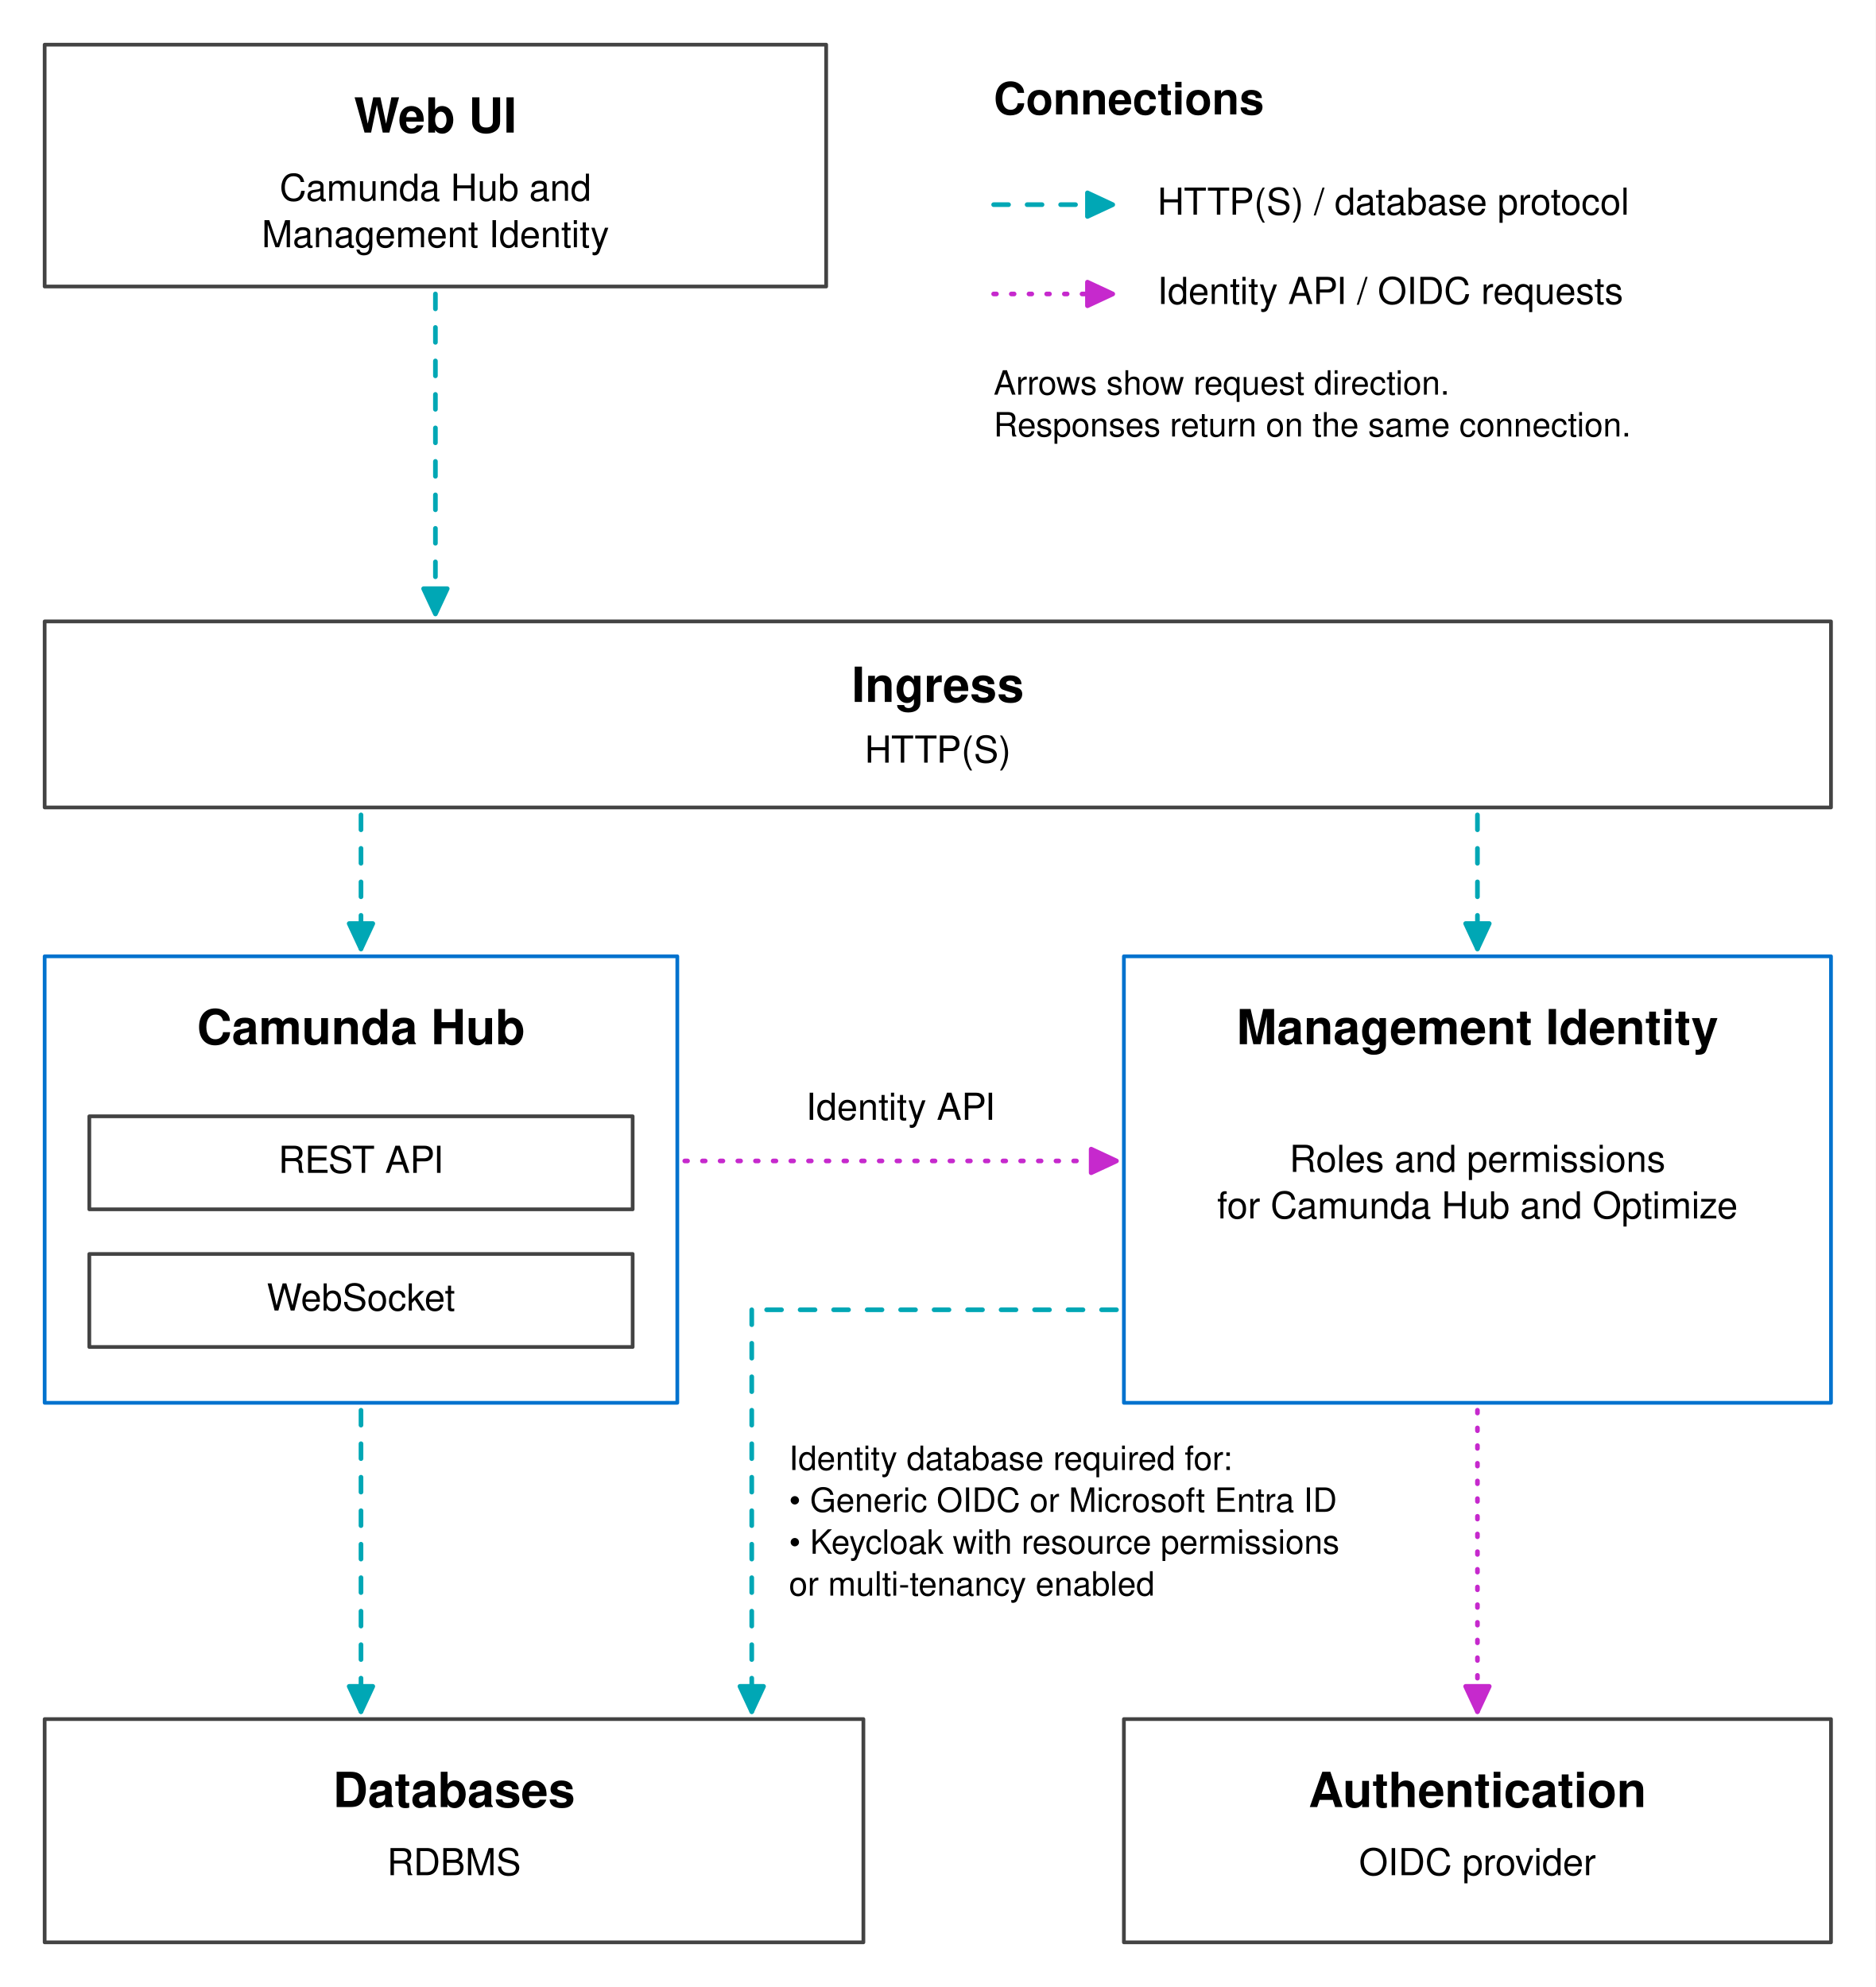
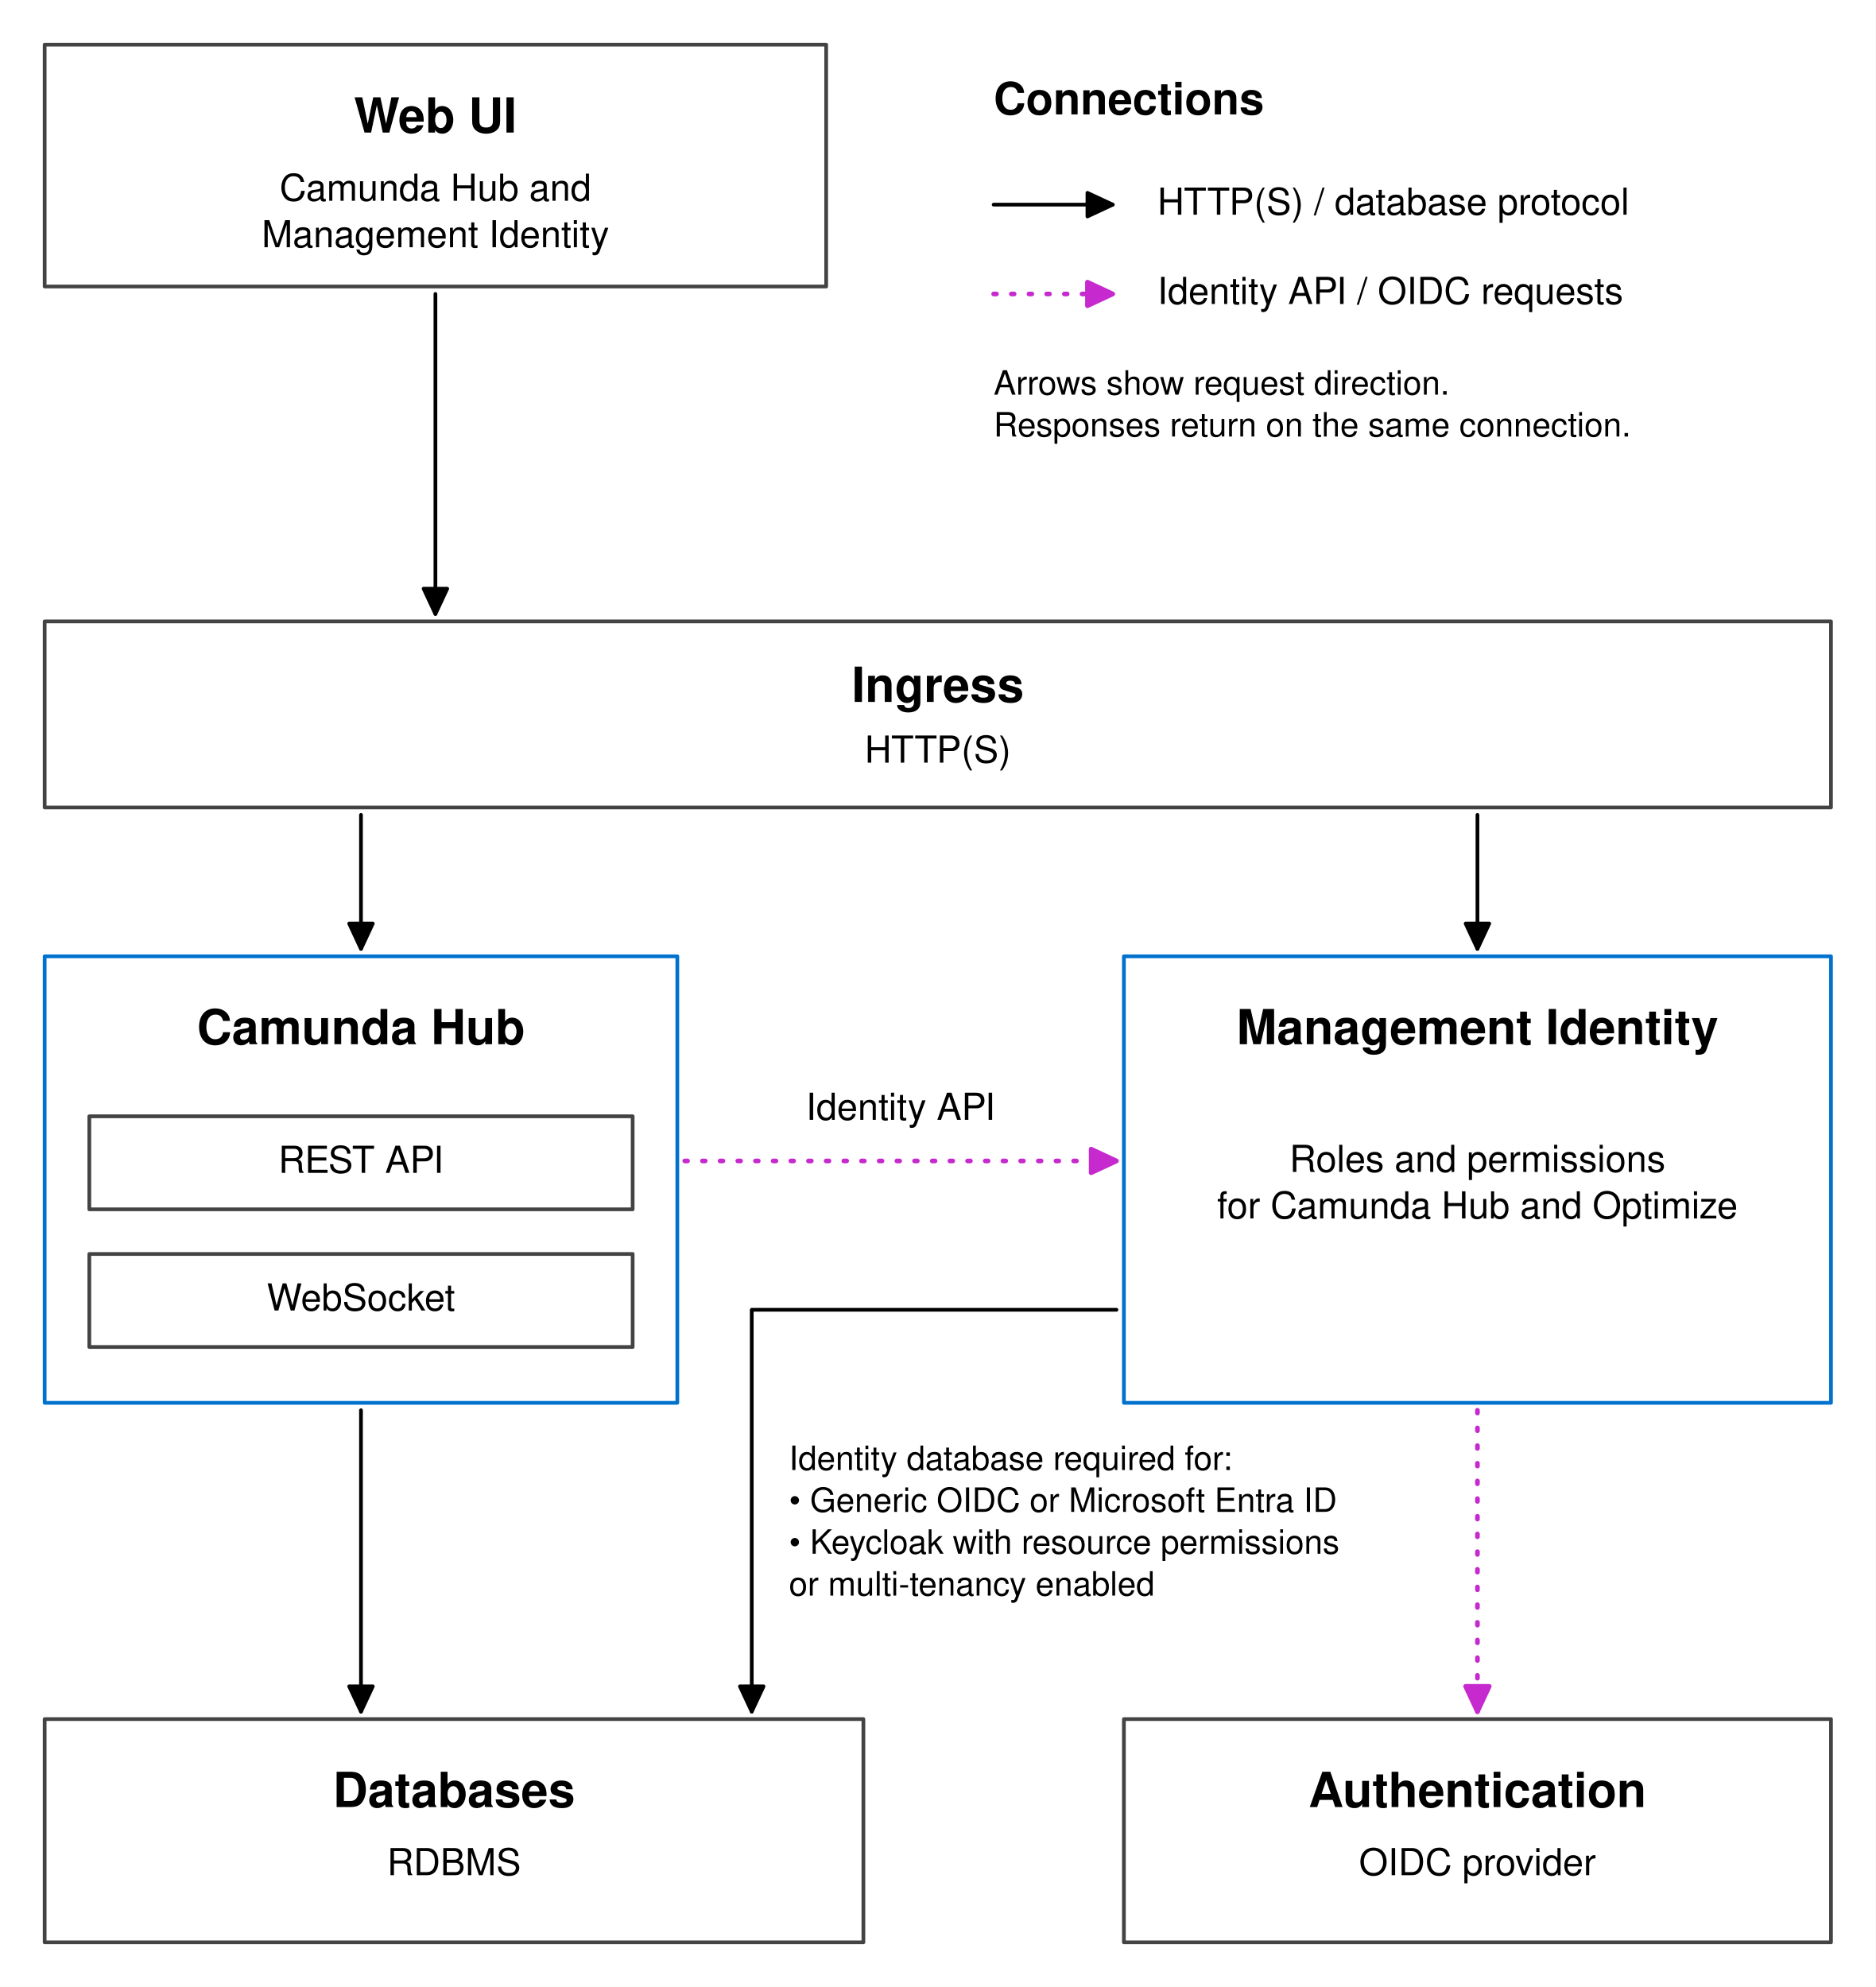
<svg xmlns="http://www.w3.org/2000/svg" version="1.1" viewBox="0 0 1008 1068" width="1008" height="1068">
  <defs>
    <style class="style-fonts">
      </style>
  </defs>
  <rect x="0" y="0" width="1008" height="1068" fill="#ffffff" />
  <g stroke-linecap="round" transform="translate(24 24) rotate(0 210 65)">
    <path d="M0 0 L420 0 L420 130 L0 130" stroke="none" stroke-width="0" fill="#FFFFFF" />
    <path d="M0 0 C84 0, 168 0, 420 0 M0 0 C114.24 0, 228.47 0, 420 0 M420 0 C420 30.57, 420 61.13, 420 130 M420 0 C420 48.79, 420 97.57, 420 130 M420 130 C268.16 130, 116.33 130, 0 130 M420 130 C318.82 130, 217.64 130, 0 130 M0 130 C0 85.71, 0 41.42, 0 0 M0 130 C0 84.3, 0 38.6, 0 0" stroke="#434343" stroke-width="2" fill="none" />
  </g>
  <g transform="translate(48 48) rotate(0 186 16.25)">
    <text x="186" y="23.271" font-family="Helvetica, Segoe UI Emoji" font-size="26px" fill="#000000" text-anchor="middle" style="white-space: pre;" direction="ltr" dominant-baseline="alphabetic" font-weight="700">Web UI</text>
  </g>
  <g transform="translate(48 90) rotate(0 186 25)">
    <text x="186" y="17.9" font-family="Helvetica, Segoe UI Emoji" font-size="20px" fill="#000000" text-anchor="middle" style="white-space: pre;" direction="ltr" dominant-baseline="alphabetic">Camunda Hub and</text>
    <text x="186" y="42.9" font-family="Helvetica, Segoe UI Emoji" font-size="20px" fill="#000000" text-anchor="middle" style="white-space: pre;" direction="ltr" dominant-baseline="alphabetic">Management Identity</text>
  </g>
  <g stroke-linecap="round" transform="translate(24 334) rotate(0 480 50)">
    <path d="M0 0 L960 0 L960 100 L0 100" stroke="none" stroke-width="0" fill="#FFFFFF" />
    <path d="M0 0 C192.02 0, 384.03 0, 960 0 M0 0 C276.46 0, 552.91 0, 960 0 M960 0 C960 34.05, 960 68.11, 960 100 M960 0 C960 30.11, 960 60.23, 960 100 M960 100 C723.79 100, 487.58 100, 0 100 M960 100 C610.91 100, 261.82 100, 0 100 M0 100 C0 63.72, 0 27.45, 0 0 M0 100 C0 79.39, 0 58.78, 0 0" stroke="#434343" stroke-width="2" fill="none" />
  </g>
  <g transform="translate(48 354) rotate(0 456 16.25)">
    <text x="456" y="23.271" font-family="Helvetica, Segoe UI Emoji" font-size="26px" fill="#000000" text-anchor="middle" style="white-space: pre;" direction="ltr" dominant-baseline="alphabetic" font-weight="700">Ingress</text>
  </g>
  <g transform="translate(48 392) rotate(0 456 12.5)">
    <text x="456" y="17.9" font-family="Helvetica, Segoe UI Emoji" font-size="20px" fill="#000000" text-anchor="middle" style="white-space: pre;" direction="ltr" dominant-baseline="alphabetic">HTTP(S)</text>
  </g>
  <g stroke-linecap="round" transform="translate(24 514) rotate(0 170 120)">
    <path d="M0 0 L340 0 L340 240 L0 240" stroke="none" stroke-width="0" fill="#FFFFFF" />
    <path d="M0 0 C68.01 0, 136.02 0, 340 0 M0 0 C103.35 0, 206.69 0, 340 0 M340 0 C340 59.02, 340 118.05, 340 240 M340 0 C340 54.47, 340 108.95, 340 240 M340 240 C227.6 240, 115.2 240, 0 240 M340 240 C242.64 240, 145.27 240, 0 240 M0 240 C0 147.64, 0 55.29, 0 0 M0 240 C0 177.44, 0 114.89, 0 0" stroke="#0072CE" stroke-width="2" fill="none" />
  </g>
  <g transform="translate(48 538) rotate(0 146 16.25)">
    <text x="146" y="23.271" font-family="Helvetica, Segoe UI Emoji" font-size="26px" fill="#000000" text-anchor="middle" style="white-space: pre;" direction="ltr" dominant-baseline="alphabetic" font-weight="700">Camunda Hub</text>
  </g>
  <g stroke-linecap="round" transform="translate(48 600) rotate(0 146 25)">
    <path d="M0 0 L292 0 L292 50 L0 50" stroke="none" stroke-width="0" fill="#FFFFFF" />
    <path d="M0 0 C58.41 0, 116.82 0, 292 0 M0 0 C72.4 0, 144.8 0, 292 0 M292 0 C292 15.81, 292 31.62, 292 50 M292 0 C292 18.88, 292 37.75, 292 50 M292 50 C217.94 50, 143.89 50, 0 50 M292 50 C184.49 50, 76.98 50, 0 50 M0 50 C0 36.69, 0 23.38, 0 0 M0 50 C0 31.82, 0 13.63, 0 0" stroke="#434343" stroke-width="2" fill="none" />
  </g>
  <g transform="translate(72 612.5) rotate(0 122 12.5)">
    <text x="122" y="17.9" font-family="Helvetica, Segoe UI Emoji" font-size="20px" fill="#000000" text-anchor="middle" style="white-space: pre;" direction="ltr" dominant-baseline="alphabetic">REST API</text>
  </g>
  <g stroke-linecap="round" transform="translate(48 674) rotate(0 146 25)">
    <path d="M0 0 L292 0 L292 50 L0 50" stroke="none" stroke-width="0" fill="#FFFFFF" />
    <path d="M0 0 C58.41 0, 116.83 0, 292 0 M0 0 C114.44 0, 228.89 0, 292 0 M292 0 C292 19.32, 292 38.65, 292 50 M292 0 C292 16.4, 292 32.81, 292 50 M292 50 C182.02 50, 72.04 50, 0 50 M292 50 C219 50, 146 50, 0 50 M0 50 C0 32.62, 0 15.24, 0 0 M0 50 C0 36.66, 0 23.33, 0 0" stroke="#434343" stroke-width="2" fill="none" />
  </g>
  <g transform="translate(72 686.5) rotate(0 122 12.5)">
    <text x="122" y="17.9" font-family="Helvetica, Segoe UI Emoji" font-size="20px" fill="#000000" text-anchor="middle" style="white-space: pre;" direction="ltr" dominant-baseline="alphabetic">WebSocket</text>
  </g>
  <g stroke-linecap="round" transform="translate(604 514) rotate(0 190 120)">
    <path d="M0 0 L380 0 L380 240 L0 240" stroke="none" stroke-width="0" fill="#FFFFFF" />
    <path d="M0 0 C76.02 0, 152.04 0, 380 0 M0 0 C127.65 0, 255.3 0, 380 0 M380 0 C380 61.62, 380 123.23, 380 240 M380 0 C380 66.88, 380 133.76, 380 240 M380 240 C266.13 240, 152.25 240, 0 240 M380 240 C253.91 240, 127.82 240, 0 240 M0 240 C0 185.05, 0 130.11, 0 0 M0 240 C0 151.25, 0 62.51, 0 0" stroke="#0072CE" stroke-width="2" fill="none" />
  </g>
  <g transform="translate(628 538) rotate(0 166 16.25)">
    <text x="166" y="23.271" font-family="Helvetica, Segoe UI Emoji" font-size="26px" fill="#000000" text-anchor="middle" style="white-space: pre;" direction="ltr" dominant-baseline="alphabetic" font-weight="700">Management Identity</text>
  </g>
  <g transform="translate(628 612) rotate(0 166 25)">
    <text x="166" y="17.9" font-family="Helvetica, Segoe UI Emoji" font-size="20px" fill="#000000" text-anchor="middle" style="white-space: pre;" direction="ltr" dominant-baseline="alphabetic">Roles and permissions</text>
    <text x="166" y="42.9" font-family="Helvetica, Segoe UI Emoji" font-size="20px" fill="#000000" text-anchor="middle" style="white-space: pre;" direction="ltr" dominant-baseline="alphabetic">for Camunda Hub and Optimize</text>
  </g>
  <g stroke-linecap="round" transform="translate(24 924) rotate(0 220 60)">
    <path d="M0 0 L440 0 L440 120 L0 120" stroke="none" stroke-width="0" fill="#FFFFFF" />
    <path d="M0 0 C88.03 0, 176.06 0, 440 0 M0 0 C123.16 0, 246.32 0, 440 0 M440 0 C440 39.24, 440 78.48, 440 120 M440 0 C440 27.51, 440 55.01, 440 120 M440 120 C342.01 120, 244.03 120, 0 120 M440 120 C346 120, 252 120, 0 120 M0 120 C0 82.76, 0 45.52, 0 0 M0 120 C0 87.26, 0 54.52, 0 0" stroke="#434343" stroke-width="2" fill="none" />
  </g>
  <g transform="translate(48 948) rotate(0 196 16.25)">
    <text x="196" y="23.271" font-family="Helvetica, Segoe UI Emoji" font-size="26px" fill="#000000" text-anchor="middle" style="white-space: pre;" direction="ltr" dominant-baseline="alphabetic" font-weight="700">Databases</text>
  </g>
  <g transform="translate(48 990) rotate(0 196 12.5)">
    <text x="196" y="17.9" font-family="Helvetica, Segoe UI Emoji" font-size="20px" fill="#000000" text-anchor="middle" style="white-space: pre;" direction="ltr" dominant-baseline="alphabetic">RDBMS</text>
  </g>
  <g stroke-linecap="round" transform="translate(604 924) rotate(0 190 60)">
    <path d="M0 0 L380 0 L380 120 L0 120" stroke="none" stroke-width="0" fill="#FFFFFF" />
    <path d="M0 0 C76.03 0, 152.06 0, 380 0 M0 0 C112.44 0, 224.88 0, 380 0 M380 0 C380 27.89, 380 55.78, 380 120 M380 0 C380 42.61, 380 85.22, 380 120 M380 120 C263.25 120, 146.5 120, 0 120 M380 120 C252.18 120, 124.36 120, 0 120 M0 120 C0 80.11, 0 40.23, 0 0 M0 120 C0 80.71, 0 41.43, 0 0" stroke="#434343" stroke-width="2" fill="none" />
  </g>
  <g transform="translate(628 948) rotate(0 166 16.25)">
    <text x="166" y="23.271" font-family="Helvetica, Segoe UI Emoji" font-size="26px" fill="#000000" text-anchor="middle" style="white-space: pre;" direction="ltr" dominant-baseline="alphabetic" font-weight="700">Authentication</text>
  </g>
  <g transform="translate(628 990) rotate(0 166 12.5)">
    <text x="166" y="17.9" font-family="Helvetica, Segoe UI Emoji" font-size="20px" fill="#000000" text-anchor="middle" style="white-space: pre;" direction="ltr" dominant-baseline="alphabetic">OIDC provider</text>
  </g>
  <g stroke-linecap="round">
    <g transform="translate(234 158) rotate(0 0 86)">
-       <path d="M0 0 C0 34.42, 0 68.83, 0 172" stroke="#00A7B5" stroke-width="2.5" fill="none" stroke-dasharray="8 10" />
+       <path d="M0 0 C0 34.42, 0 68.83, 0 172 M0 0 C0 53.64, 0 107.28, 0 172" stroke="#000000" stroke-width="2" fill="none" />
    </g>
    <g transform="translate(234 158) rotate(0 0 86)">
-       <path d="M0 172 L-6.34 158.41 L6.34 158.41 L0 172" stroke="none" stroke-width="0" fill="#00A7B5" fill-rule="evenodd" />
-       <path d="M0 172 C-1.27 169.28, -2.54 166.56, -6.34 158.41 M-6.34 158.41 C-2.39 158.41, 1.57 158.41, 6.34 158.41 M6.34 158.41 C4.2 163, 2.06 167.59, 0 172 M0 172 C0 172, 0 172, 0 172" stroke="#00A7B5" stroke-width="2.5" fill="none" />
+       <path d="M0 172 L-6.34 158.41 L6.34 158.41 L0 172" stroke="none" stroke-width="0" fill="#000000" fill-rule="evenodd" />
+       <path d="M0 172 C-1.27 169.28, -2.54 166.56, -6.34 158.41 M0 172 C-1.98 167.76, -3.95 163.52, -6.34 158.41 M-6.34 158.41 C-2.06 158.41, 2.23 158.41, 6.34 158.41 M-6.34 158.41 C-2.78 158.41, 0.78 158.41, 6.34 158.41 M6.34 158.41 C3.86 163.73, 1.37 169.06, 0 172 M6.34 158.41 C4.7 161.93, 3.05 165.45, 0 172 M0 172 C0 172, 0 172, 0 172 M0 172 C0 172, 0 172, 0 172" stroke="#000000" stroke-width="2" fill="none" />
    </g>
  </g>
  <mask />
  <g stroke-linecap="round">
    <g transform="translate(194 438) rotate(0 0 36)">
-       <path d="M0 0 C0 14.41, 0 28.81, 0 72" stroke="#00A7B5" stroke-width="2.5" fill="none" stroke-dasharray="8 10" />
+       <path d="M0 0 C0 14.41, 0 28.81, 0 72 M0 0 C0 27.64, 0 55.28, 0 72" stroke="#000000" stroke-width="2" fill="none" />
    </g>
    <g transform="translate(194 438) rotate(0 0 36)">
-       <path d="M0 72 L-6.34 58.41 L6.34 58.41 L0 72" stroke="none" stroke-width="0" fill="#00A7B5" fill-rule="evenodd" />
-       <path d="M0 72 C-1.27 69.28, -2.54 66.56, -6.34 58.41 M-6.34 58.41 C-1.47 58.41, 3.39 58.41, 6.34 58.41 M6.34 58.41 C3.98 63.48, 1.61 68.55, 0 72 M0 72 C0 72, 0 72, 0 72" stroke="#00A7B5" stroke-width="2.5" fill="none" />
+       <path d="M0 72 L-6.34 58.41 L6.34 58.41 L0 72" stroke="none" stroke-width="0" fill="#000000" fill-rule="evenodd" />
+       <path d="M0 72 C-1.27 69.28, -2.54 66.56, -6.34 58.41 M0 72 C-2.43 66.78, -4.87 61.56, -6.34 58.41 M-6.34 58.41 C-1.61 58.41, 3.12 58.41, 6.34 58.41 M-6.34 58.41 C-3.09 58.41, 0.16 58.41, 6.34 58.41 M6.34 58.41 C4.1 63.21, 1.86 68.01, 0 72 M6.34 58.41 C4.44 62.48, 2.54 66.56, 0 72 M0 72 C0 72, 0 72, 0 72 M0 72 C0 72, 0 72, 0 72" stroke="#000000" stroke-width="2" fill="none" />
    </g>
  </g>
  <mask />
  <g stroke-linecap="round">
    <g transform="translate(794 438) rotate(0 0 36)">
-       <path d="M0 0 C0 14.41, 0 28.81, 0 72" stroke="#00A7B5" stroke-width="2.5" fill="none" stroke-dasharray="8 10" />
+       <path d="M0 0 C0 14.41, 0 28.81, 0 72 M0 0 C0 18.42, 0 36.84, 0 72" stroke="#000000" stroke-width="2" fill="none" />
    </g>
    <g transform="translate(794 438) rotate(0 0 36)">
-       <path d="M0 72 L-6.34 58.41 L6.34 58.41 L0 72" stroke="none" stroke-width="0" fill="#00A7B5" fill-rule="evenodd" />
-       <path d="M0 72 C-1.27 69.28, -2.54 66.56, -6.34 58.41 M-6.34 58.41 C-3.1 58.41, 0.15 58.41, 6.34 58.41 M6.34 58.41 C5.02 61.23, 3.7 64.06, 0 72 M0 72 C0 72, 0 72, 0 72" stroke="#00A7B5" stroke-width="2.5" fill="none" />
+       <path d="M0 72 L-6.34 58.41 L6.34 58.41 L0 72" stroke="none" stroke-width="0" fill="#000000" fill-rule="evenodd" />
+       <path d="M0 72 C-1.27 69.28, -2.54 66.56, -6.34 58.41 M0 72 C-1.62 68.52, -3.24 65.04, -6.34 58.41 M-6.34 58.41 C-3.7 58.41, -1.06 58.41, 6.34 58.41 M-6.34 58.41 C-3.4 58.41, -0.47 58.41, 6.34 58.41 M6.34 58.41 C4.34 62.68, 2.35 66.96, 0 72 M6.34 58.41 C4.18 63.04, 2.02 67.67, 0 72 M0 72 C0 72, 0 72, 0 72 M0 72 C0 72, 0 72, 0 72" stroke="#000000" stroke-width="2" fill="none" />
    </g>
  </g>
  <mask />
  <g stroke-linecap="round">
    <g transform="translate(368 624) rotate(0 116 0)">
      <path d="M0 0 C46.43 0, 92.85 0, 232 0" stroke="#C629CD" stroke-width="2.5" fill="none" stroke-dasharray="1.5 8" />
    </g>
    <g transform="translate(368 624) rotate(0 116 0)">
      <path d="M232 0 L218.41 6.34 L218.41 -6.34 L232 0" stroke="none" stroke-width="0" fill="#C629CD" fill-rule="evenodd" />
      <path d="M232 0 C229.28 1.27, 226.56 2.54, 218.41 6.34 M218.41 6.34 C218.41 2.18, 218.41 -1.97, 218.41 -6.34 M218.41 -6.34 C221.71 -4.8, 225.02 -3.26, 232 0 M232 0 C232 0, 232 0, 232 0" stroke="#C629CD" stroke-width="2.5" fill="none" />
    </g>
  </g>
  <mask />
  <g transform="translate(384 584) rotate(0 100 12.5)">
    <text x="100" y="17.9" font-family="Helvetica, Segoe UI Emoji" font-size="20px" fill="#000000" text-anchor="middle" style="white-space: pre;" direction="ltr" dominant-baseline="alphabetic">Identity API</text>
  </g>
  <g stroke-linecap="round">
    <g transform="translate(194 758) rotate(0 0 81)">
-       <path d="M0 0 C0 32.42, 0 64.84, 0 162" stroke="#00A7B5" stroke-width="2.5" fill="none" stroke-dasharray="8 10" />
+       <path d="M0 0 C0 32.42, 0 64.84, 0 162 M0 0 C0 44.04, 0 88.08, 0 162" stroke="#000000" stroke-width="2" fill="none" />
    </g>
    <g transform="translate(194 758) rotate(0 0 81)">
-       <path d="M0 162 L-6.34 148.41 L6.34 148.41 L0 162" stroke="none" stroke-width="0" fill="#00A7B5" fill-rule="evenodd" />
-       <path d="M0 162 C-1.27 159.28, -2.54 156.56, -6.34 148.41 M-6.34 148.41 C-2.89 148.41, 0.55 148.41, 6.34 148.41 M6.34 148.41 C4.35 152.67, 2.36 156.93, 0 162 M0 162 C0 162, 0 162, 0 162" stroke="#00A7B5" stroke-width="2.5" fill="none" />
+       <path d="M0 162 L-6.34 148.41 L6.34 148.41 L0 162" stroke="none" stroke-width="0" fill="#000000" fill-rule="evenodd" />
+       <path d="M0 162 C-1.27 159.28, -2.54 156.56, -6.34 148.41 M0 162 C-1.72 158.3, -3.45 154.61, -6.34 148.41 M-6.34 148.41 C-2.36 148.41, 1.61 148.41, 6.34 148.41 M-6.34 148.41 C-1.81 148.41, 2.72 148.41, 6.34 148.41 M6.34 148.41 C3.81 153.83, 1.28 159.26, 0 162 M6.34 148.41 C4.67 151.99, 3 155.57, 0 162 M0 162 C0 162, 0 162, 0 162 M0 162 C0 162, 0 162, 0 162" stroke="#000000" stroke-width="2" fill="none" />
    </g>
  </g>
  <mask />
  <g stroke-linecap="round">
    <g transform="translate(600 704) rotate(0 -98 108)">
-       <path d="M0 0 C-39.22 0, -78.45 0, -196 0 M-196 0 C-196 74.27, -196 148.54, -196 216" stroke="#00A7B5" stroke-width="2.5" fill="none" stroke-dasharray="8 10" />
+       <path d="M0 0 C-39.22 0, -78.45 0, -196 0 M0 0 C-67.39 0, -134.78 0, -196 0 M-196 0 C-196 75.3, -196 150.6, -196 216 M-196 0 C-196 71.84, -196 143.68, -196 216" stroke="#000000" stroke-width="2" fill="none" />
    </g>
    <g transform="translate(600 704) rotate(0 -98 108)">
-       <path d="M-196 216 L-202.34 202.41 L-189.66 202.41 L-196 216" stroke="none" stroke-width="0" fill="#00A7B5" fill-rule="evenodd" />
-       <path d="M-196 216 C-197.27 213.28, -198.54 210.56, -202.34 202.41 M-202.34 202.41 C-197.98 202.41, -193.62 202.41, -189.66 202.41 M-189.66 202.41 C-191.87 207.14, -194.08 211.88, -196 216 M-196 216 C-196 216, -196 216, -196 216" stroke="#00A7B5" stroke-width="2.5" fill="none" />
+       <path d="M-196 216 L-202.34 202.41 L-189.66 202.41 L-196 216" stroke="none" stroke-width="0" fill="#000000" fill-rule="evenodd" />
+       <path d="M-196 216 C-197.27 213.28, -198.54 210.56, -202.34 202.41 M-196 216 C-198.18 211.33, -200.36 206.65, -202.34 202.41 M-202.34 202.41 C-197.92 202.41, -193.5 202.41, -189.66 202.41 M-202.34 202.41 C-198.12 202.41, -193.91 202.41, -189.66 202.41 M-189.66 202.41 C-191.95 207.31, -194.24 212.22, -196 216 M-189.66 202.41 C-191.59 206.55, -193.52 210.69, -196 216 M-196 216 C-196 216, -196 216, -196 216 M-196 216 C-196 216, -196 216, -196 216" stroke="#000000" stroke-width="2" fill="none" />
    </g>
  </g>
  <mask />
  <g transform="translate(424 774) rotate(0 175 45)">
    <text x="0" y="16.11" font-family="Helvetica, Segoe UI Emoji" font-size="18px" fill="#000000" text-anchor="start" style="white-space: pre;" direction="ltr" dominant-baseline="alphabetic">Identity database required for:</text>
    <text x="0" y="38.61" font-family="Helvetica, Segoe UI Emoji" font-size="18px" fill="#000000" text-anchor="start" style="white-space: pre;" direction="ltr" dominant-baseline="alphabetic">• Generic OIDC or Microsoft Entra ID</text>
    <text x="0" y="61.11" font-family="Helvetica, Segoe UI Emoji" font-size="18px" fill="#000000" text-anchor="start" style="white-space: pre;" direction="ltr" dominant-baseline="alphabetic">• Keycloak with resource permissions</text>
    <text x="0" y="83.61" font-family="Helvetica, Segoe UI Emoji" font-size="18px" fill="#000000" text-anchor="start" style="white-space: pre;" direction="ltr" dominant-baseline="alphabetic">  or multi-tenancy enabled</text>
  </g>
  <g stroke-linecap="round">
    <g transform="translate(794 758) rotate(0 0 81)">
      <path d="M0 0 C0 32.42, 0 64.84, 0 162" stroke="#C629CD" stroke-width="2.5" fill="none" stroke-dasharray="1.5 8" />
    </g>
    <g transform="translate(794 758) rotate(0 0 81)">
      <path d="M0 162 L-6.34 148.41 L6.34 148.41 L0 162" stroke="none" stroke-width="0" fill="#C629CD" fill-rule="evenodd" />
      <path d="M0 162 C-1.27 159.28, -2.54 156.56, -6.34 148.41 M-6.34 148.41 C-2.69 148.41, 0.96 148.41, 6.34 148.41 M6.34 148.41 C4.95 151.38, 3.56 154.36, 0 162 M0 162 C0 162, 0 162, 0 162" stroke="#C629CD" stroke-width="2.5" fill="none" />
    </g>
  </g>
  <mask />
  <g transform="translate(534 40) rotate(0 225 15)">
    <text x="0" y="21.48" font-family="Helvetica, Segoe UI Emoji" font-size="24px" fill="#000000" text-anchor="start" style="white-space: pre;" direction="ltr" dominant-baseline="alphabetic" font-weight="700">Connections</text>
  </g>
  <g stroke-linecap="round">
    <g transform="translate(534 110) rotate(0 32 0)">
-       <path d="M0 0 C12.81 0, 25.62 0, 64 0" stroke="#00A7B5" stroke-width="2.5" fill="none" stroke-dasharray="8 10" />
+       <path d="M0 0 C12.81 0, 25.62 0, 64 0 M0 0 C14.84 0, 29.67 0, 64 0" stroke="#000000" stroke-width="2" fill="none" />
    </g>
    <g transform="translate(534 110) rotate(0 32 0)">
-       <path d="M64 0 L50.41 6.34 L50.41 -6.34 L64 0" stroke="none" stroke-width="0" fill="#00A7B5" fill-rule="evenodd" />
-       <path d="M64 0 C61.28 1.27, 58.56 2.54, 50.41 6.34 M50.41 6.34 C50.41 3.4, 50.41 0.46, 50.41 -6.34 M50.41 -6.34 C54.34 -4.51, 58.27 -2.67, 64 0 M64 0 C64 0, 64 0, 64 0" stroke="#00A7B5" stroke-width="2.5" fill="none" />
+       <path d="M64 0 L50.41 6.34 L50.41 -6.34 L64 0" stroke="none" stroke-width="0" fill="#000000" fill-rule="evenodd" />
+       <path d="M64 0 C61.28 1.27, 58.56 2.54, 50.41 6.34 M64 0 C60.85 1.47, 57.7 2.94, 50.41 6.34 M50.41 6.34 C50.41 2.67, 50.41 -0.99, 50.41 -6.34 M50.41 6.34 C50.41 3.38, 50.41 0.41, 50.41 -6.34 M50.41 -6.34 C53.22 -5.03, 56.03 -3.72, 64 0 M50.41 -6.34 C54.05 -4.64, 57.7 -2.94, 64 0 M64 0 C64 0, 64 0, 64 0 M64 0 C64 0, 64 0, 64 0" stroke="#000000" stroke-width="2" fill="none" />
    </g>
  </g>
  <mask />
  <g transform="translate(622 97.5) rotate(0 181 12.5)">
    <text x="0" y="17.9" font-family="Helvetica, Segoe UI Emoji" font-size="20px" fill="#000000" text-anchor="start" style="white-space: pre;" direction="ltr" dominant-baseline="alphabetic">HTTP(S) / database protocol</text>
  </g>
  <g stroke-linecap="round">
    <g transform="translate(534 158) rotate(0 32 0)">
      <path d="M0 0 C12.81 0, 25.62 0, 64 0" stroke="#C629CD" stroke-width="2.5" fill="none" stroke-dasharray="1.5 8" />
    </g>
    <g transform="translate(534 158) rotate(0 32 0)">
      <path d="M64 0 L50.41 6.34 L50.41 -6.34 L64 0" stroke="none" stroke-width="0" fill="#C629CD" fill-rule="evenodd" />
      <path d="M64 0 C61.28 1.27, 58.56 2.54, 50.41 6.34 M50.41 6.34 C50.41 1.57, 50.41 -3.19, 50.41 -6.34 M50.41 -6.34 C55.29 -4.06, 60.18 -1.78, 64 0 M64 0 C64 0, 64 0, 64 0" stroke="#C629CD" stroke-width="2.5" fill="none" />
    </g>
  </g>
  <mask />
  <g transform="translate(622 145.5) rotate(0 181 12.5)">
    <text x="0" y="17.9" font-family="Helvetica, Segoe UI Emoji" font-size="20px" fill="#000000" text-anchor="start" style="white-space: pre;" direction="ltr" dominant-baseline="alphabetic">Identity API / OIDC requests</text>
  </g>
  <g transform="translate(534 196) rotate(0 225 22.5)">
    <text x="0" y="16.11" font-family="Helvetica, Segoe UI Emoji" font-size="18px" fill="#000000" text-anchor="start" style="white-space: pre;" direction="ltr" dominant-baseline="alphabetic">Arrows show request direction.</text>
    <text x="0" y="38.61" font-family="Helvetica, Segoe UI Emoji" font-size="18px" fill="#000000" text-anchor="start" style="white-space: pre;" direction="ltr" dominant-baseline="alphabetic">Responses return on the same connection.</text>
  </g>
</svg>
